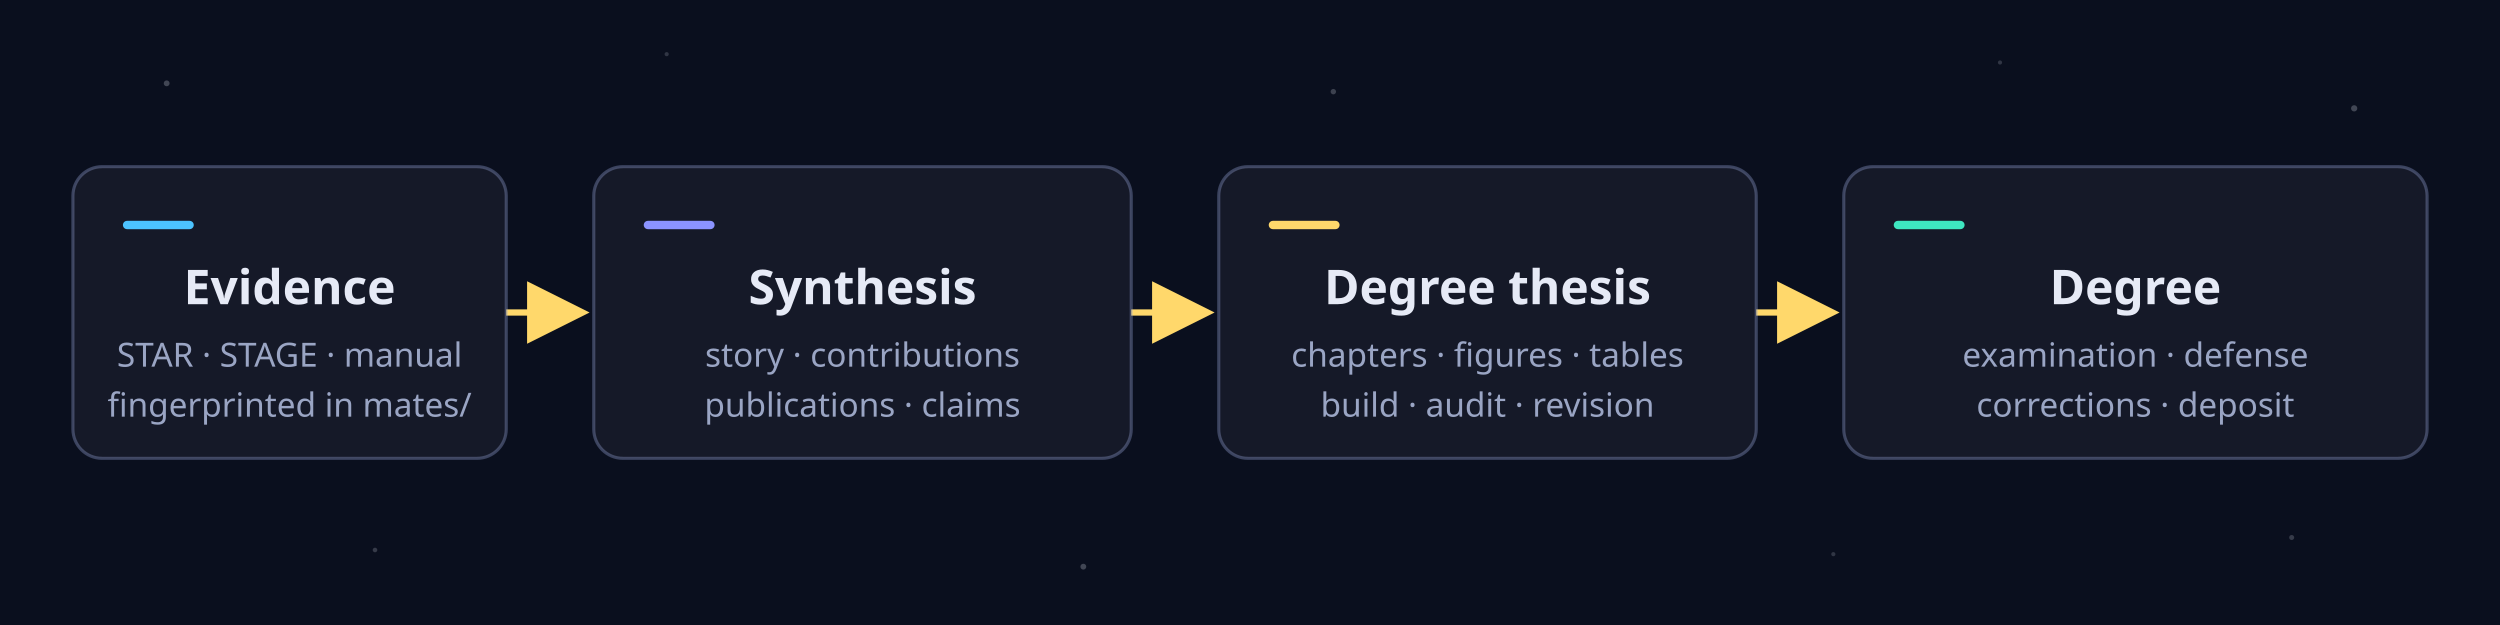
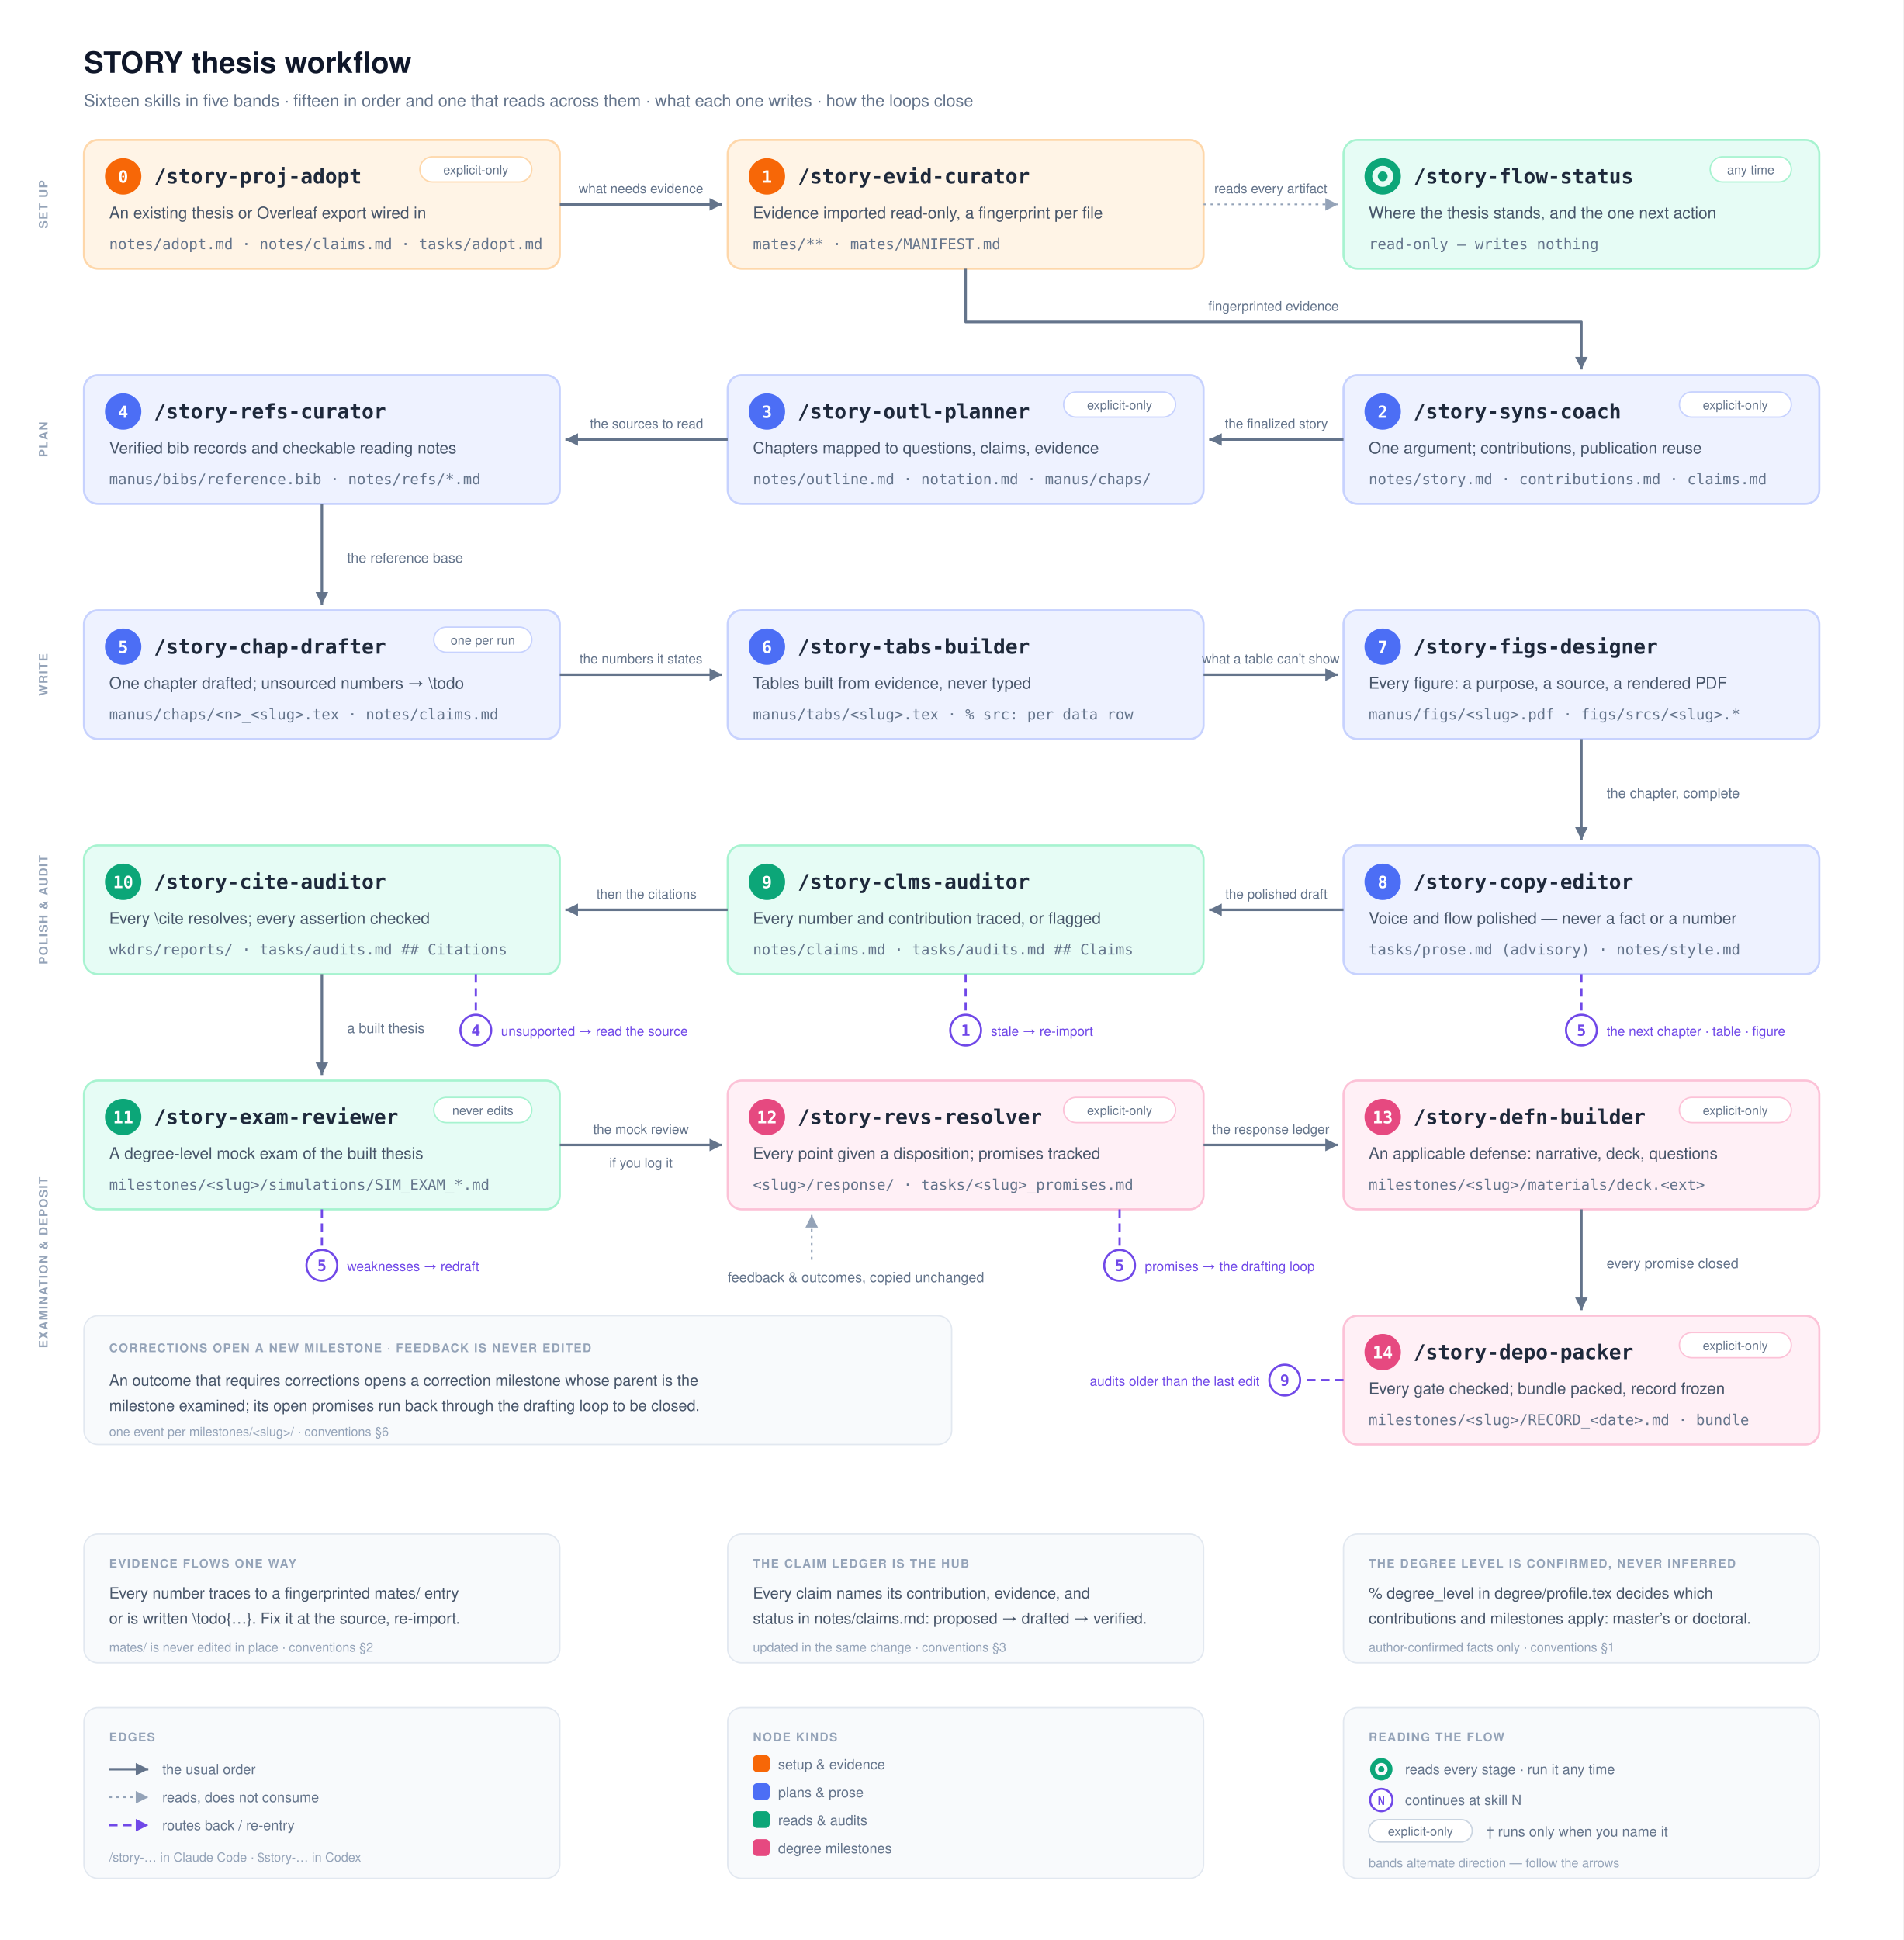
- <svg xmlns="http://www.w3.org/2000/svg" width="1200" height="300" viewBox="0 0 1200 300" role="img" aria-labelledby="title desc">
+ <svg xmlns="http://www.w3.org/2000/svg" viewBox="0 0 1360 1386" width="1360" height="1386" font-family="-apple-system, BlinkMacSystemFont, 'Segoe UI', Helvetica, Arial, sans-serif">
  <defs>
-     <marker id="arrow" markerWidth="10" markerHeight="10" refX="8" refY="5" orient="auto">
-       <path d="M0 0L10 5L0 10Z" fill="#ffd86b" />
-     </marker>
    <style>
-       .bg{fill:#0a0f1e}
-       .box{fill:rgba(255,255,255,0.045);stroke:rgba(148,163,216,0.35);stroke-width:1.5}
-       .h{font:700 23px system-ui,sans-serif;fill:#e6eaf6}
-       .s{font:16px system-ui,sans-serif;fill:#9aa5c4}
-       .a{stroke:#ffd86b;stroke-width:3;marker-end:url(#arrow)}
-       .star{fill:#e6eaf6}
+       .nt { font-family: Menlo, ui-monospace, SFMono-Regular, Consolas, monospace; font-size: 14.5px; font-weight: 600; fill: #1e293b; }
+       .np { font-size: 11.5px; fill: #475569; }
+       .no { font-family: Menlo, ui-monospace, SFMono-Regular, Consolas, monospace; font-size: 10.5px; fill: #64748b; }
+       .bn { font-family: Menlo, ui-monospace, SFMono-Regular, Consolas, monospace; font-size: 12px; font-weight: 700; fill: #ffffff; text-anchor: middle; }
+       .tag { font-size: 9px; fill: #64748b; text-anchor: middle; }
+       .el { font-size: 10px; fill: #64748b; }
+       .elc { font-size: 9.5px; fill: #64748b; text-anchor: middle; }
+       .lv { font-size: 9.5px; fill: #7048e8; }
+       .lvc { font-size: 9.5px; fill: #7048e8; text-anchor: middle; }
+       .spine { fill: none; stroke: #64748b; stroke-width: 1.8; stroke-linejoin: round; }
+       .loop { fill: none; stroke: #7048e8; stroke-width: 1.6; stroke-dasharray: 6 4; stroke-linejoin: round; }
+       .stub { fill: none; stroke: #7048e8; stroke-width: 1.6; stroke-dasharray: 6 4; }
+       .read { fill: none; stroke: #94a3b8; stroke-width: 1.2; stroke-dasharray: 2 3; stroke-linejoin: round; }
+       .ah { fill: #64748b; }
+       .ahr { fill: #94a3b8; }
+       .ahv { fill: #7048e8; }
+       .jn { font-family: Menlo, ui-monospace, SFMono-Regular, Consolas, monospace; font-size: 11px; font-weight: 700; fill: #7048e8; text-anchor: middle; }
+       .lh { font-size: 8.5px; font-weight: 700; fill: #94a3b8; letter-spacing: 0.09em; }
+       .bl { font-size: 8.5px; font-weight: 700; fill: #94a3b8; letter-spacing: 0.09em; text-anchor: middle; }
+       .ef { font-size: 9px; fill: #94a3b8; }
+       .cb { font-size: 11px; fill: #475569; }
    </style>
  </defs>
-   <rect class="bg" width="1200" height="300" />
-   <g opacity="0.5">
-     <circle class="star" cx="80" cy="40" r="1.4" opacity="0.5" />
-     <circle class="star" cx="320" cy="26" r="1" opacity="0.35" />
-     <circle class="star" cx="640" cy="44" r="1.3" opacity="0.45" />
-     <circle class="star" cx="960" cy="30" r="1" opacity="0.35" />
-     <circle class="star" cx="1130" cy="52" r="1.5" opacity="0.5" />
-     <circle class="star" cx="180" cy="264" r="1.1" opacity="0.4" />
-     <circle class="star" cx="520" cy="272" r="1.4" opacity="0.5" />
-     <circle class="star" cx="880" cy="266" r="1" opacity="0.35" />
-     <circle class="star" cx="1100" cy="258" r="1.2" opacity="0.4" />
-   </g>
-   <line class="a" x1="243" y1="150" x2="277" y2="150" />
-   <line class="a" x1="543" y1="150" x2="577" y2="150" />
-   <line class="a" x1="843" y1="150" x2="877" y2="150" />
-   <g transform="translate(35 80)">
-     <rect class="box" width="208" height="140" rx="14" />
-     <rect x="24" y="26" width="34" height="4" rx="2" fill="#4cc3ff" />
-     <text class="h" x="104" y="66" text-anchor="middle">Evidence</text>
-     <text class="s" x="104" y="96" text-anchor="middle">STAR · STAGE · manual</text>
-     <text class="s" x="104" y="120" text-anchor="middle">fingerprinted in mates/</text>
-   </g>
-   <g transform="translate(285 80)">
-     <rect class="box" width="258" height="140" rx="14" />
-     <rect x="24" y="26" width="34" height="4" rx="2" fill="#8b93ff" />
-     <text class="h" x="129" y="66" text-anchor="middle">Synthesis</text>
-     <text class="s" x="129" y="96" text-anchor="middle">story · contributions</text>
-     <text class="s" x="129" y="120" text-anchor="middle">publications · claims</text>
-   </g>
-   <g transform="translate(585 80)">
-     <rect class="box" width="258" height="140" rx="14" />
-     <rect x="24" y="26" width="34" height="4" rx="2" fill="#ffd86b" />
-     <text class="h" x="129" y="66" text-anchor="middle">Degree thesis</text>
-     <text class="s" x="129" y="96" text-anchor="middle">chapters · figures · tables</text>
-     <text class="s" x="129" y="120" text-anchor="middle">build · audit · revision</text>
-   </g>
-   <g transform="translate(885 80)">
-     <rect class="box" width="280" height="140" rx="14" />
-     <rect x="24" y="26" width="34" height="4" rx="2" fill="#3ee6c0" />
-     <text class="h" x="140" y="66" text-anchor="middle">Degree</text>
-     <text class="s" x="140" y="96" text-anchor="middle">examination · defense</text>
-     <text class="s" x="140" y="120" text-anchor="middle">corrections · deposit</text>
-   </g>
+   <rect x="0" y="0" width="1360" height="1386" fill="#ffffff" />
+   <text x="60" y="52" font-size="21" font-weight="700" fill="#0f172a">STORY thesis workflow</text>
+   <text x="60" y="76" font-size="12" fill="#64748b">Sixteen skills in five bands · fifteen in order and one that reads across them · what each one writes · how the loops close</text>
+   <text class="bl" x="34" y="146" transform="rotate(-90 34 146)">SET UP</text>
+   <text class="bl" x="34" y="314" transform="rotate(-90 34 314)">PLAN</text>
+   <text class="bl" x="34" y="482" transform="rotate(-90 34 482)">WRITE</text>
+   <text class="bl" x="34" y="650" transform="rotate(-90 34 650)">POLISH &amp; AUDIT</text>
+   <text class="bl" x="34" y="902" transform="rotate(-90 34 902)">EXAMINATION &amp; DEPOSIT</text>
+   <rect x="60" y="100" width="340" height="92" rx="10" fill="#fff4e6" stroke="#fed7aa" stroke-width="1.5" />
+   <circle cx="88" cy="126" r="13" fill="#f76707" />
+   <text class="bn" x="88" y="130.5">0</text>
+   <text class="nt" x="110" y="131">/story-proj-adopt</text>
+   <rect x="300" y="112" width="80" height="18" rx="9" fill="#ffffff" stroke="#fed7aa" />
+   <text class="tag" x="340" y="124.5">explicit-only</text>
+   <text class="np" x="78" y="156">An existing thesis or Overleaf export wired in</text>
+   <text class="no" x="78" y="178">notes/adopt.md · notes/claims.md · tasks/adopt.md</text>
+   <rect x="520" y="100" width="340" height="92" rx="10" fill="#fff4e6" stroke="#fed7aa" stroke-width="1.5" />
+   <circle cx="548" cy="126" r="13" fill="#f76707" />
+   <text class="bn" x="548" y="130.5">1</text>
+   <text class="nt" x="570" y="131">/story-evid-curator</text>
+   <text class="np" x="538" y="156">Evidence imported read-only, a fingerprint per file</text>
+   <text class="no" x="538" y="178">mates/** · mates/MANIFEST.md</text>
+   <rect x="960" y="100" width="340" height="92" rx="10" fill="#e6fcf5" stroke="#a7f3d0" stroke-width="1.5" />
+   <circle cx="988" cy="126" r="13" fill="#0ca678" />
+   <circle cx="988" cy="126" r="7.5" fill="#e6fcf5" />
+   <circle cx="988" cy="126" r="3.5" fill="#0ca678" />
+   <text class="nt" x="1010" y="131">/story-flow-status</text>
+   <rect x="1222" y="112" width="58" height="18" rx="9" fill="#ffffff" stroke="#a7f3d0" />
+   <text class="tag" x="1251" y="124.5">any time</text>
+   <text class="np" x="978" y="156">Where the thesis stands, and the one next action</text>
+   <text class="no" x="978" y="178">read-only — writes nothing</text>
+   <rect x="960" y="268" width="340" height="92" rx="10" fill="#eef2ff" stroke="#c7d2fe" stroke-width="1.5" />
+   <circle cx="988" cy="294" r="13" fill="#4c6ef5" />
+   <text class="bn" x="988" y="298.5">2</text>
+   <text class="nt" x="1010" y="299">/story-syns-coach</text>
+   <rect x="1200" y="280" width="80" height="18" rx="9" fill="#ffffff" stroke="#c7d2fe" />
+   <text class="tag" x="1240" y="292.5">explicit-only</text>
+   <text class="np" x="978" y="324">One argument; contributions, publication reuse</text>
+   <text class="no" x="978" y="346">notes/story.md · contributions.md · claims.md</text>
+   <rect x="520" y="268" width="340" height="92" rx="10" fill="#eef2ff" stroke="#c7d2fe" stroke-width="1.5" />
+   <circle cx="548" cy="294" r="13" fill="#4c6ef5" />
+   <text class="bn" x="548" y="298.5">3</text>
+   <text class="nt" x="570" y="299">/story-outl-planner</text>
+   <rect x="760" y="280" width="80" height="18" rx="9" fill="#ffffff" stroke="#c7d2fe" />
+   <text class="tag" x="800" y="292.5">explicit-only</text>
+   <text class="np" x="538" y="324">Chapters mapped to questions, claims, evidence</text>
+   <text class="no" x="538" y="346">notes/outline.md · notation.md · manus/chaps/</text>
+   <rect x="60" y="268" width="340" height="92" rx="10" fill="#eef2ff" stroke="#c7d2fe" stroke-width="1.5" />
+   <circle cx="88" cy="294" r="13" fill="#4c6ef5" />
+   <text class="bn" x="88" y="298.5">4</text>
+   <text class="nt" x="110" y="299">/story-refs-curator</text>
+   <text class="np" x="78" y="324">Verified bib records and checkable reading notes</text>
+   <text class="no" x="78" y="346">manus/bibs/reference.bib · notes/refs/*.md</text>
+   <rect x="60" y="436" width="340" height="92" rx="10" fill="#eef2ff" stroke="#c7d2fe" stroke-width="1.5" />
+   <circle cx="88" cy="462" r="13" fill="#4c6ef5" />
+   <text class="bn" x="88" y="466.5">5</text>
+   <text class="nt" x="110" y="467">/story-chap-drafter</text>
+   <rect x="310" y="448" width="70" height="18" rx="9" fill="#ffffff" stroke="#c7d2fe" />
+   <text class="tag" x="345" y="460.5">one per run</text>
+   <text class="np" x="78" y="492">One chapter drafted; unsourced numbers → \todo</text>
+   <text class="no" x="78" y="514">manus/chaps/&lt;n&gt;_&lt;slug&gt;.tex · notes/claims.md</text>
+   <rect x="520" y="436" width="340" height="92" rx="10" fill="#eef2ff" stroke="#c7d2fe" stroke-width="1.5" />
+   <circle cx="548" cy="462" r="13" fill="#4c6ef5" />
+   <text class="bn" x="548" y="466.5">6</text>
+   <text class="nt" x="570" y="467">/story-tabs-builder</text>
+   <text class="np" x="538" y="492">Tables built from evidence, never typed</text>
+   <text class="no" x="538" y="514">manus/tabs/&lt;slug&gt;.tex · % src: per data row</text>
+   <rect x="960" y="436" width="340" height="92" rx="10" fill="#eef2ff" stroke="#c7d2fe" stroke-width="1.5" />
+   <circle cx="988" cy="462" r="13" fill="#4c6ef5" />
+   <text class="bn" x="988" y="466.5">7</text>
+   <text class="nt" x="1010" y="467">/story-figs-designer</text>
+   <text class="np" x="978" y="492">Every figure: a purpose, a source, a rendered PDF</text>
+   <text class="no" x="978" y="514">manus/figs/&lt;slug&gt;.pdf · figs/srcs/&lt;slug&gt;.*</text>
+   <rect x="960" y="604" width="340" height="92" rx="10" fill="#eef2ff" stroke="#c7d2fe" stroke-width="1.5" />
+   <circle cx="988" cy="630" r="13" fill="#4c6ef5" />
+   <text class="bn" x="988" y="634.5">8</text>
+   <text class="nt" x="1010" y="635">/story-copy-editor</text>
+   <text class="np" x="978" y="660">Voice and flow polished — never a fact or a number</text>
+   <text class="no" x="978" y="682">tasks/prose.md (advisory) · notes/style.md</text>
+   <rect x="520" y="604" width="340" height="92" rx="10" fill="#e6fcf5" stroke="#a7f3d0" stroke-width="1.5" />
+   <circle cx="548" cy="630" r="13" fill="#0ca678" />
+   <text class="bn" x="548" y="634.5">9</text>
+   <text class="nt" x="570" y="635">/story-clms-auditor</text>
+   <text class="np" x="538" y="660">Every number and contribution traced, or flagged</text>
+   <text class="no" x="538" y="682">notes/claims.md · tasks/audits.md ## Claims</text>
+   <rect x="60" y="604" width="340" height="92" rx="10" fill="#e6fcf5" stroke="#a7f3d0" stroke-width="1.5" />
+   <circle cx="88" cy="630" r="13" fill="#0ca678" />
+   <text class="bn" x="88" y="634.5">10</text>
+   <text class="nt" x="110" y="635">/story-cite-auditor</text>
+   <text class="np" x="78" y="660">Every \cite resolves; every assertion checked</text>
+   <text class="no" x="78" y="682">wkdrs/reports/ · tasks/audits.md ## Citations</text>
+   <rect x="60" y="772" width="340" height="92" rx="10" fill="#e6fcf5" stroke="#a7f3d0" stroke-width="1.5" />
+   <circle cx="88" cy="798" r="13" fill="#0ca678" />
+   <text class="bn" x="88" y="802.5">11</text>
+   <text class="nt" x="110" y="803">/story-exam-reviewer</text>
+   <rect x="310" y="784" width="70" height="18" rx="9" fill="#ffffff" stroke="#a7f3d0" />
+   <text class="tag" x="345" y="796.5">never edits</text>
+   <text class="np" x="78" y="828">A degree-level mock exam of the built thesis</text>
+   <text class="no" x="78" y="850">milestones/&lt;slug&gt;/simulations/SIM_EXAM_*.md</text>
+   <rect x="520" y="772" width="340" height="92" rx="10" fill="#fff0f6" stroke="#fcc2d7" stroke-width="1.5" />
+   <circle cx="548" cy="798" r="13" fill="#e64980" />
+   <text class="bn" x="548" y="802.5">12</text>
+   <text class="nt" x="570" y="803">/story-revs-resolver</text>
+   <rect x="760" y="784" width="80" height="18" rx="9" fill="#ffffff" stroke="#fcc2d7" />
+   <text class="tag" x="800" y="796.5">explicit-only</text>
+   <text class="np" x="538" y="828">Every point given a disposition; promises tracked</text>
+   <text class="no" x="538" y="850">&lt;slug&gt;/response/ · tasks/&lt;slug&gt;_promises.md</text>
+   <rect x="960" y="772" width="340" height="92" rx="10" fill="#fff0f6" stroke="#fcc2d7" stroke-width="1.5" />
+   <circle cx="988" cy="798" r="13" fill="#e64980" />
+   <text class="bn" x="988" y="802.5">13</text>
+   <text class="nt" x="1010" y="803">/story-defn-builder</text>
+   <rect x="1200" y="784" width="80" height="18" rx="9" fill="#ffffff" stroke="#fcc2d7" />
+   <text class="tag" x="1240" y="796.5">explicit-only</text>
+   <text class="np" x="978" y="828">An applicable defense: narrative, deck, questions</text>
+   <text class="no" x="978" y="850">milestones/&lt;slug&gt;/materials/deck.&lt;ext&gt;</text>
+   <rect x="60" y="940" width="620" height="92" rx="10" fill="#f8fafc" stroke="#e2e8f0" />
+   <text class="lh" x="78" y="966">CORRECTIONS OPEN A NEW MILESTONE · FEEDBACK IS NEVER EDITED</text>
+   <text class="cb" x="78" y="990">An outcome that requires corrections opens a correction milestone whose parent is the</text>
+   <text class="cb" x="78" y="1008">milestone examined; its open promises run back through the drafting loop to be closed.</text>
+   <text class="ef" x="78" y="1026">one event per milestones/&lt;slug&gt;/ · conventions §6</text>
+   <rect x="960" y="940" width="340" height="92" rx="10" fill="#fff0f6" stroke="#fcc2d7" stroke-width="1.5" />
+   <circle cx="988" cy="966" r="13" fill="#e64980" />
+   <text class="bn" x="988" y="970.5">14</text>
+   <text class="nt" x="1010" y="971">/story-depo-packer</text>
+   <rect x="1200" y="952" width="80" height="18" rx="9" fill="#ffffff" stroke="#fcc2d7" />
+   <text class="tag" x="1240" y="964.5">explicit-only</text>
+   <text class="np" x="978" y="996">Every gate checked; bundle packed, record frozen</text>
+   <text class="no" x="978" y="1018">milestones/&lt;slug&gt;/RECORD_&lt;date&gt;.md · bundle</text>
+   <path class="spine" d="M400,146 L516,146" />
+   <path class="ah" d="M516,146 L507,141.5 L507,150.5 Z" />
+   <text class="elc" x="458" y="138">what needs evidence</text>
+   <path class="read" d="M860,146 L956,146" />
+   <path class="ahr" d="M956,146 L947,141.5 L947,150.5 Z" />
+   <text class="elc" x="908" y="138">reads every artifact</text>
+   <path class="spine" d="M960,314 L864,314" />
+   <path class="ah" d="M864,314 L873,309.5 L873,318.5 Z" />
+   <text class="elc" x="912" y="306">the finalized story</text>
+   <path class="spine" d="M520,314 L404,314" />
+   <path class="ah" d="M404,314 L413,309.5 L413,318.5 Z" />
+   <text class="elc" x="462" y="306">the sources to read</text>
+   <path class="spine" d="M400,482 L516,482" />
+   <path class="ah" d="M516,482 L507,477.5 L507,486.5 Z" />
+   <text class="elc" x="458" y="474">the numbers it states</text>
+   <path class="spine" d="M860,482 L956,482" />
+   <path class="ah" d="M956,482 L947,477.5 L947,486.5 Z" />
+   <text class="elc" x="908" y="474">what a table can’t show</text>
+   <path class="spine" d="M960,650 L864,650" />
+   <path class="ah" d="M864,650 L873,645.5 L873,654.5 Z" />
+   <text class="elc" x="912" y="642">the polished draft</text>
+   <path class="spine" d="M520,650 L404,650" />
+   <path class="ah" d="M404,650 L413,645.5 L413,654.5 Z" />
+   <text class="elc" x="462" y="642">then the citations</text>
+   <path class="spine" d="M400,818 L516,818" />
+   <path class="ah" d="M516,818 L507,813.5 L507,822.5 Z" />
+   <text class="elc" x="458" y="810">the mock review</text>
+   <text class="elc" x="458" y="834">if you log it</text>
+   <path class="spine" d="M860,818 L956,818" />
+   <path class="ah" d="M956,818 L947,813.5 L947,822.5 Z" />
+   <text class="elc" x="908" y="810">the response ledger</text>
+   <path class="spine" d="M690,192 L690,230 L1130,230 L1130,264" />
+   <path class="ah" d="M1130,264 L1125.5,255 L1134.5,255 Z" />
+   <text class="elc" x="910" y="222">fingerprinted evidence</text>
+   <path class="spine" d="M230,360 L230,432" />
+   <path class="ah" d="M230,432 L225.5,423 L234.5,423 Z" />
+   <text class="el" x="248" y="402">the reference base</text>
+   <path class="spine" d="M1130,528 L1130,600" />
+   <path class="ah" d="M1130,600 L1125.5,591 L1134.5,591 Z" />
+   <text class="el" x="1148" y="570">the chapter, complete</text>
+   <path class="spine" d="M230,696 L230,768" />
+   <path class="ah" d="M230,768 L225.5,759 L234.5,759 Z" />
+   <text class="el" x="248" y="738">a built thesis</text>
+   <path class="read" d="M580,900 L580,868" />
+   <path class="ahr" d="M580,868 L575.5,877 L584.5,877 Z" />
+   <text class="el" x="520" y="916">feedback &amp; outcomes, copied unchanged</text>
+   <path class="spine" d="M1130,864 L1130,936" />
+   <path class="ah" d="M1130,936 L1125.5,927 L1134.5,927 Z" />
+   <text class="el" x="1148" y="906">every promise closed</text>
+   <path class="stub" d="M1130,696 L1130,722" />
+   <circle cx="1130" cy="736" r="11" fill="#ffffff" stroke="#7048e8" stroke-width="1.5" />
+   <text class="jn" x="1130" y="740">5</text>
+   <text class="lv" x="1148" y="740">the next chapter · table · figure</text>
+   <path class="stub" d="M690,696 L690,722" />
+   <circle cx="690" cy="736" r="11" fill="#ffffff" stroke="#7048e8" stroke-width="1.5" />
+   <text class="jn" x="690" y="740">1</text>
+   <text class="lv" x="708" y="740">stale → re-import</text>
+   <path class="stub" d="M340,696 L340,722" />
+   <circle cx="340" cy="736" r="11" fill="#ffffff" stroke="#7048e8" stroke-width="1.5" />
+   <text class="jn" x="340" y="740">4</text>
+   <text class="lv" x="358" y="740">unsupported → read the source</text>
+   <path class="stub" d="M230,864 L230,890" />
+   <circle cx="230" cy="904" r="11" fill="#ffffff" stroke="#7048e8" stroke-width="1.5" />
+   <text class="jn" x="230" y="908">5</text>
+   <text class="lv" x="248" y="908">weaknesses → redraft</text>
+   <path class="stub" d="M800,864 L800,890" />
+   <circle cx="800" cy="904" r="11" fill="#ffffff" stroke="#7048e8" stroke-width="1.5" />
+   <text class="jn" x="800" y="908">5</text>
+   <text class="lv" x="818" y="908">promises → the drafting loop</text>
+   <path class="stub" d="M960,986 L930,986" />
+   <circle cx="918" cy="986" r="11" fill="#ffffff" stroke="#7048e8" stroke-width="1.5" />
+   <text class="jn" x="918" y="990">9</text>
+   <text class="lv" x="900" y="990" text-anchor="end">audits older than the last edit</text>
+   <rect x="60" y="1096" width="340" height="92" rx="10" fill="#f8fafc" stroke="#e2e8f0" />
+   <text class="lh" x="78" y="1120">EVIDENCE FLOWS ONE WAY</text>
+   <text class="cb" x="78" y="1142">Every number traces to a fingerprinted mates/ entry</text>
+   <text class="cb" x="78" y="1160">or is written \todo{…}. Fix it at the source, re-import.</text>
+   <text class="ef" x="78" y="1180">mates/ is never edited in place · conventions §2</text>
+   <rect x="520" y="1096" width="340" height="92" rx="10" fill="#f8fafc" stroke="#e2e8f0" />
+   <text class="lh" x="538" y="1120">THE CLAIM LEDGER IS THE HUB</text>
+   <text class="cb" x="538" y="1142">Every claim names its contribution, evidence, and</text>
+   <text class="cb" x="538" y="1160">status in notes/claims.md: proposed → drafted → verified.</text>
+   <text class="ef" x="538" y="1180">updated in the same change · conventions §3</text>
+   <rect x="960" y="1096" width="340" height="92" rx="10" fill="#f8fafc" stroke="#e2e8f0" />
+   <text class="lh" x="978" y="1120">THE DEGREE LEVEL IS CONFIRMED, NEVER INFERRED</text>
+   <text class="cb" x="978" y="1142">% degree_level in degree/profile.tex decides which</text>
+   <text class="cb" x="978" y="1160">contributions and milestones apply: master’s or doctoral.</text>
+   <text class="ef" x="978" y="1180">author-confirmed facts only · conventions §1</text>
+   <rect x="60" y="1220" width="340" height="122" rx="10" fill="#f8fafc" stroke="#e2e8f0" />
+   <text class="lh" x="78" y="1244">EDGES</text>
+   <path class="spine" d="M78,1264 L106,1264" />
+   <path class="ah" d="M106,1264 L97,1259.5 L97,1268.5 Z" />
+   <text class="el" x="116" y="1267.5">the usual order</text>
+   <path class="read" d="M78,1284 L106,1284" />
+   <path class="ahr" d="M106,1284 L97,1279.5 L97,1288.5 Z" />
+   <text class="el" x="116" y="1287.5">reads, does not consume</text>
+   <path class="loop" d="M78,1304 L106,1304" />
+   <path class="ahv" d="M106,1304 L97,1299.5 L97,1308.5 Z" />
+   <text class="el" x="116" y="1307.5">routes back / re-entry</text>
+   <text class="ef" x="78" y="1330">/story-… in Claude Code · $story-… in Codex</text>
+   <rect x="520" y="1220" width="340" height="122" rx="10" fill="#f8fafc" stroke="#e2e8f0" />
+   <text class="lh" x="538" y="1244">NODE KINDS</text>
+   <rect x="538" y="1254" width="12" height="12" rx="3" fill="#f76707" />
+   <text class="el" x="556" y="1264">setup &amp; evidence</text>
+   <rect x="538" y="1274" width="12" height="12" rx="3" fill="#4c6ef5" />
+   <text class="el" x="556" y="1284">plans &amp; prose</text>
+   <rect x="538" y="1294" width="12" height="12" rx="3" fill="#0ca678" />
+   <text class="el" x="556" y="1304">reads &amp; audits</text>
+   <rect x="538" y="1314" width="12" height="12" rx="3" fill="#e64980" />
+   <text class="el" x="556" y="1324">degree milestones</text>
+   <rect x="960" y="1220" width="340" height="122" rx="10" fill="#f8fafc" stroke="#e2e8f0" />
+   <text class="lh" x="978" y="1244">READING THE FLOW</text>
+   <circle cx="987" cy="1264" r="8" fill="#0ca678" />
+   <circle cx="987" cy="1264" r="4.5" fill="#f8fafc" />
+   <circle cx="987" cy="1264" r="2.2" fill="#0ca678" />
+   <text class="el" x="1004" y="1267.5">reads every stage · run it any time</text>
+   <circle cx="987" cy="1286" r="8" fill="#ffffff" stroke="#7048e8" stroke-width="1.5" />
+   <text class="jn" x="987" y="1289.5" style="font-size:8.5px">N</text>
+   <text class="el" x="1004" y="1289.5">continues at skill N</text>
+   <rect x="978" y="1300" width="74" height="16" rx="8" fill="#ffffff" stroke="#cbd5e1" />
+   <text class="tag" x="1015" y="1311.5">explicit-only</text>
+   <text class="el" x="1062" y="1312">† runs only when you name it</text>
+   <text class="ef" x="978" y="1334">bands alternate direction — follow the arrows</text>
</svg>
